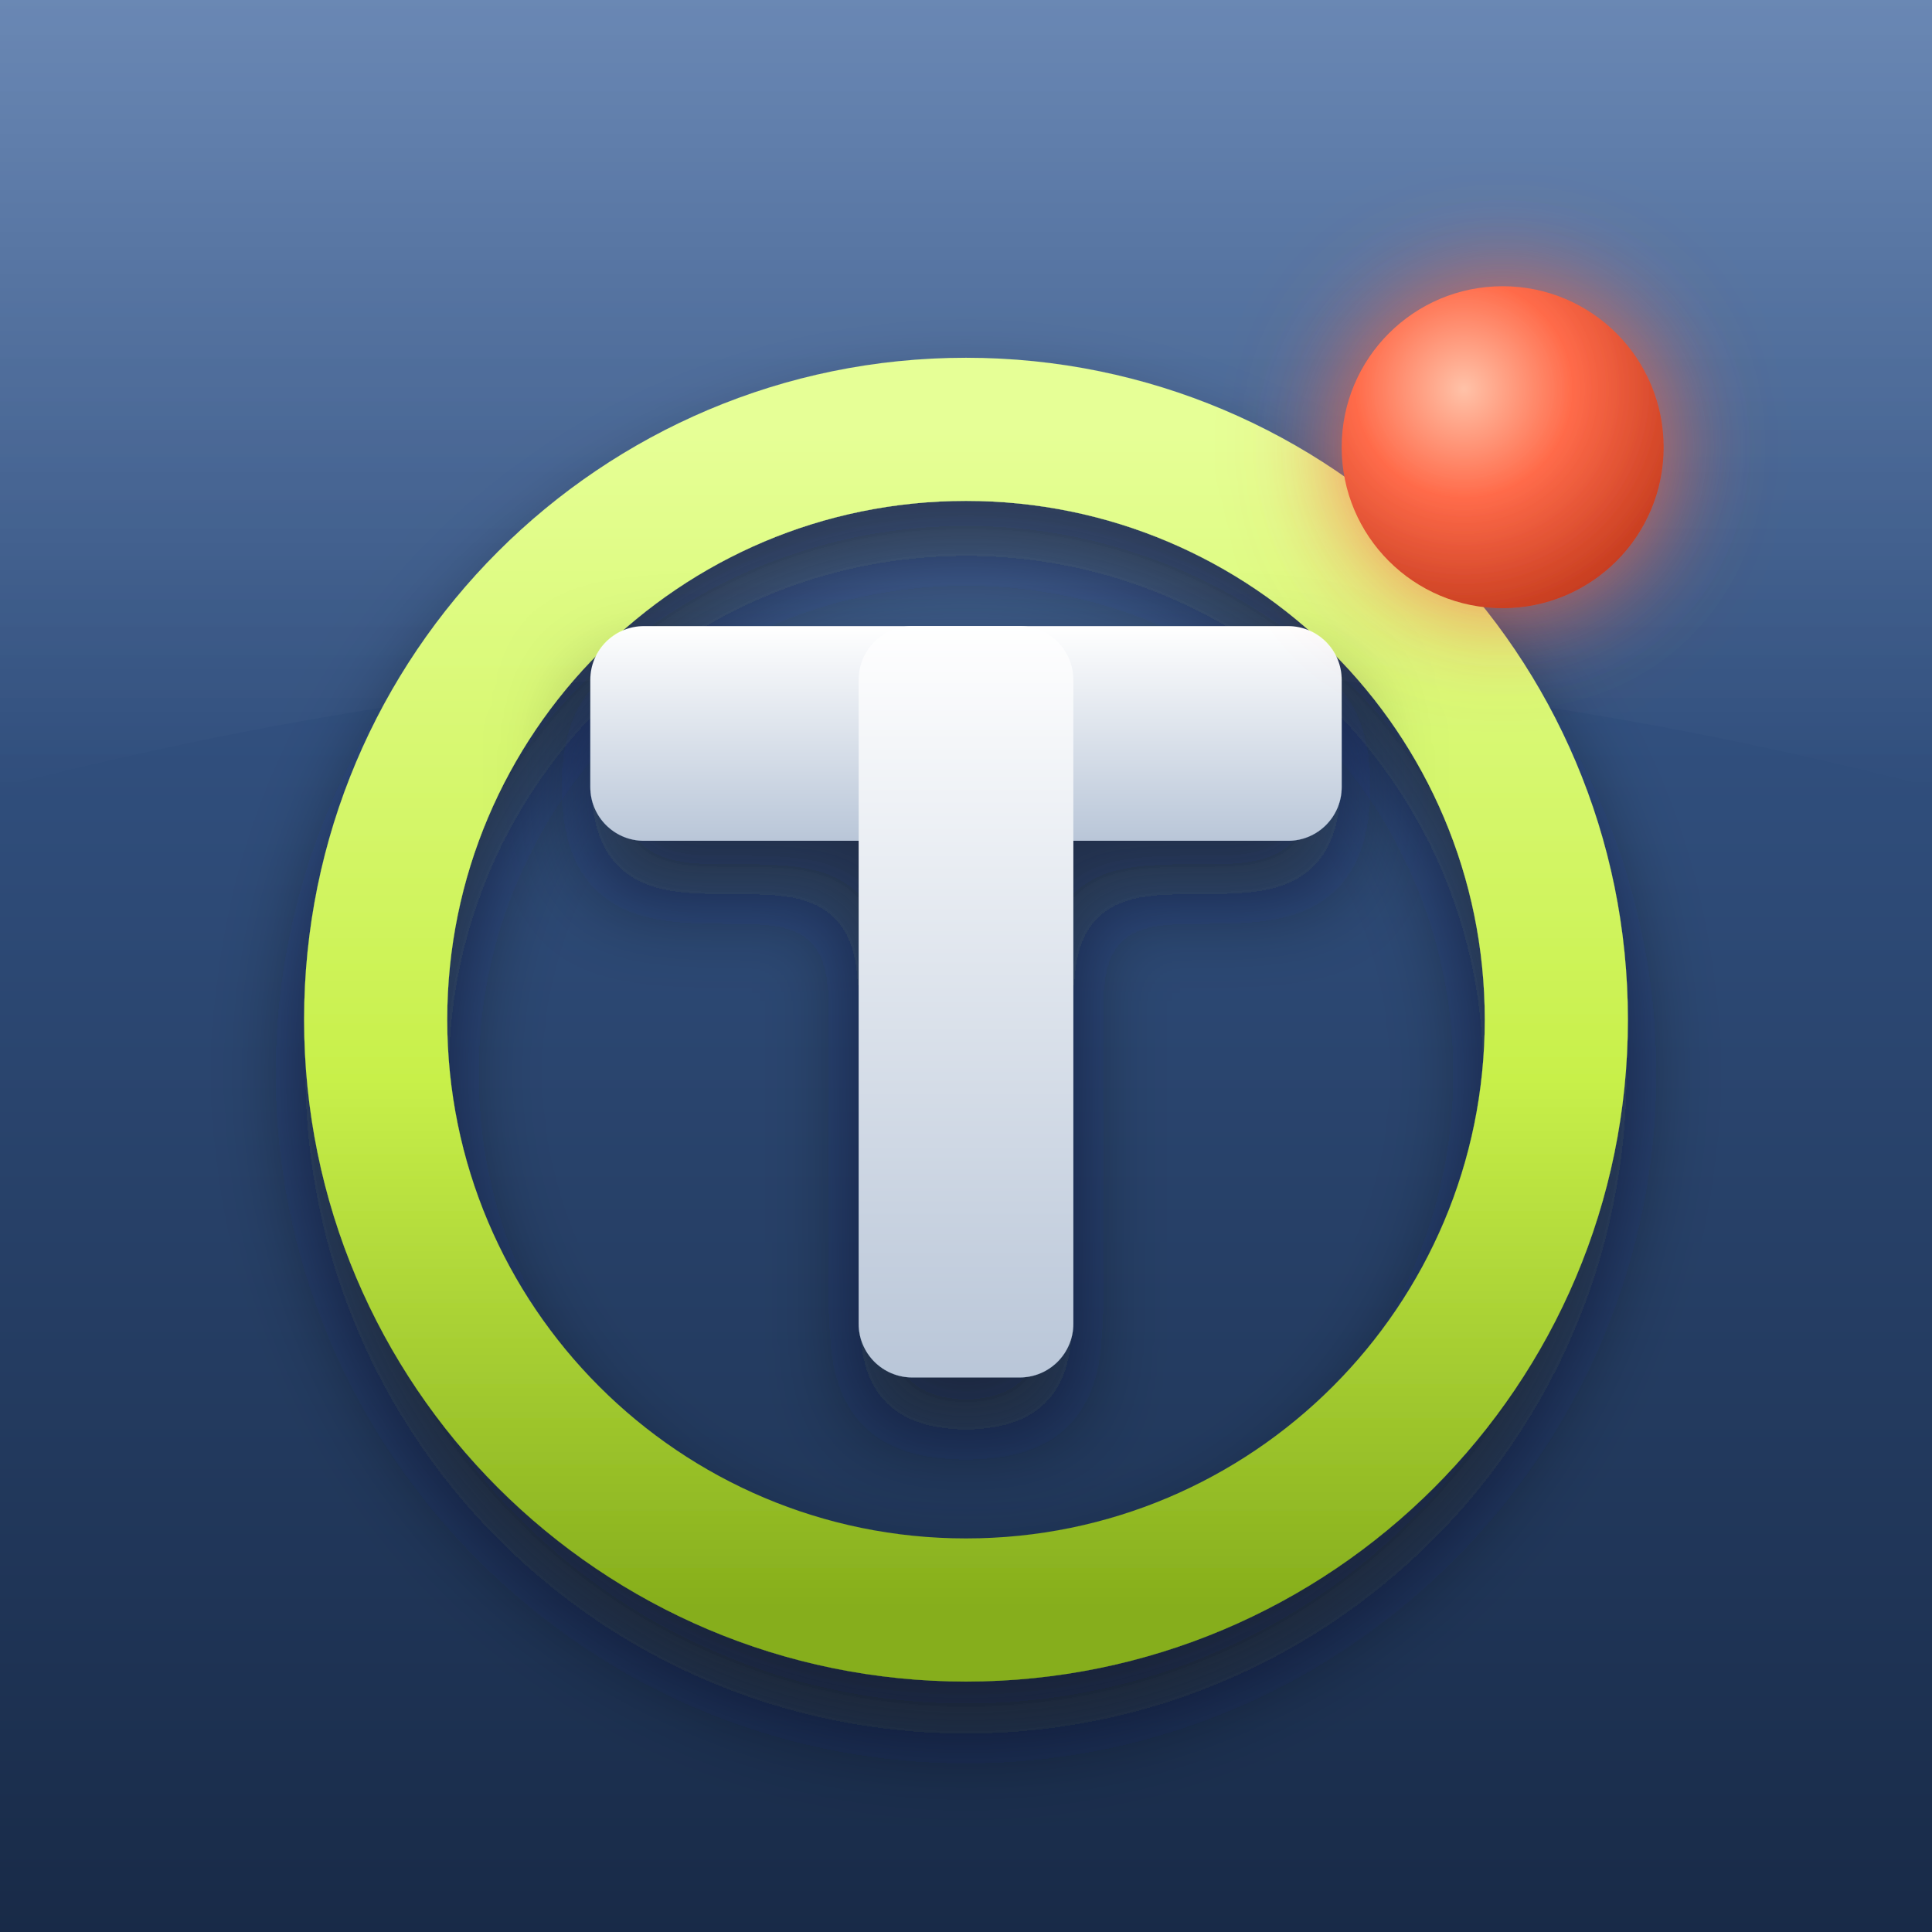
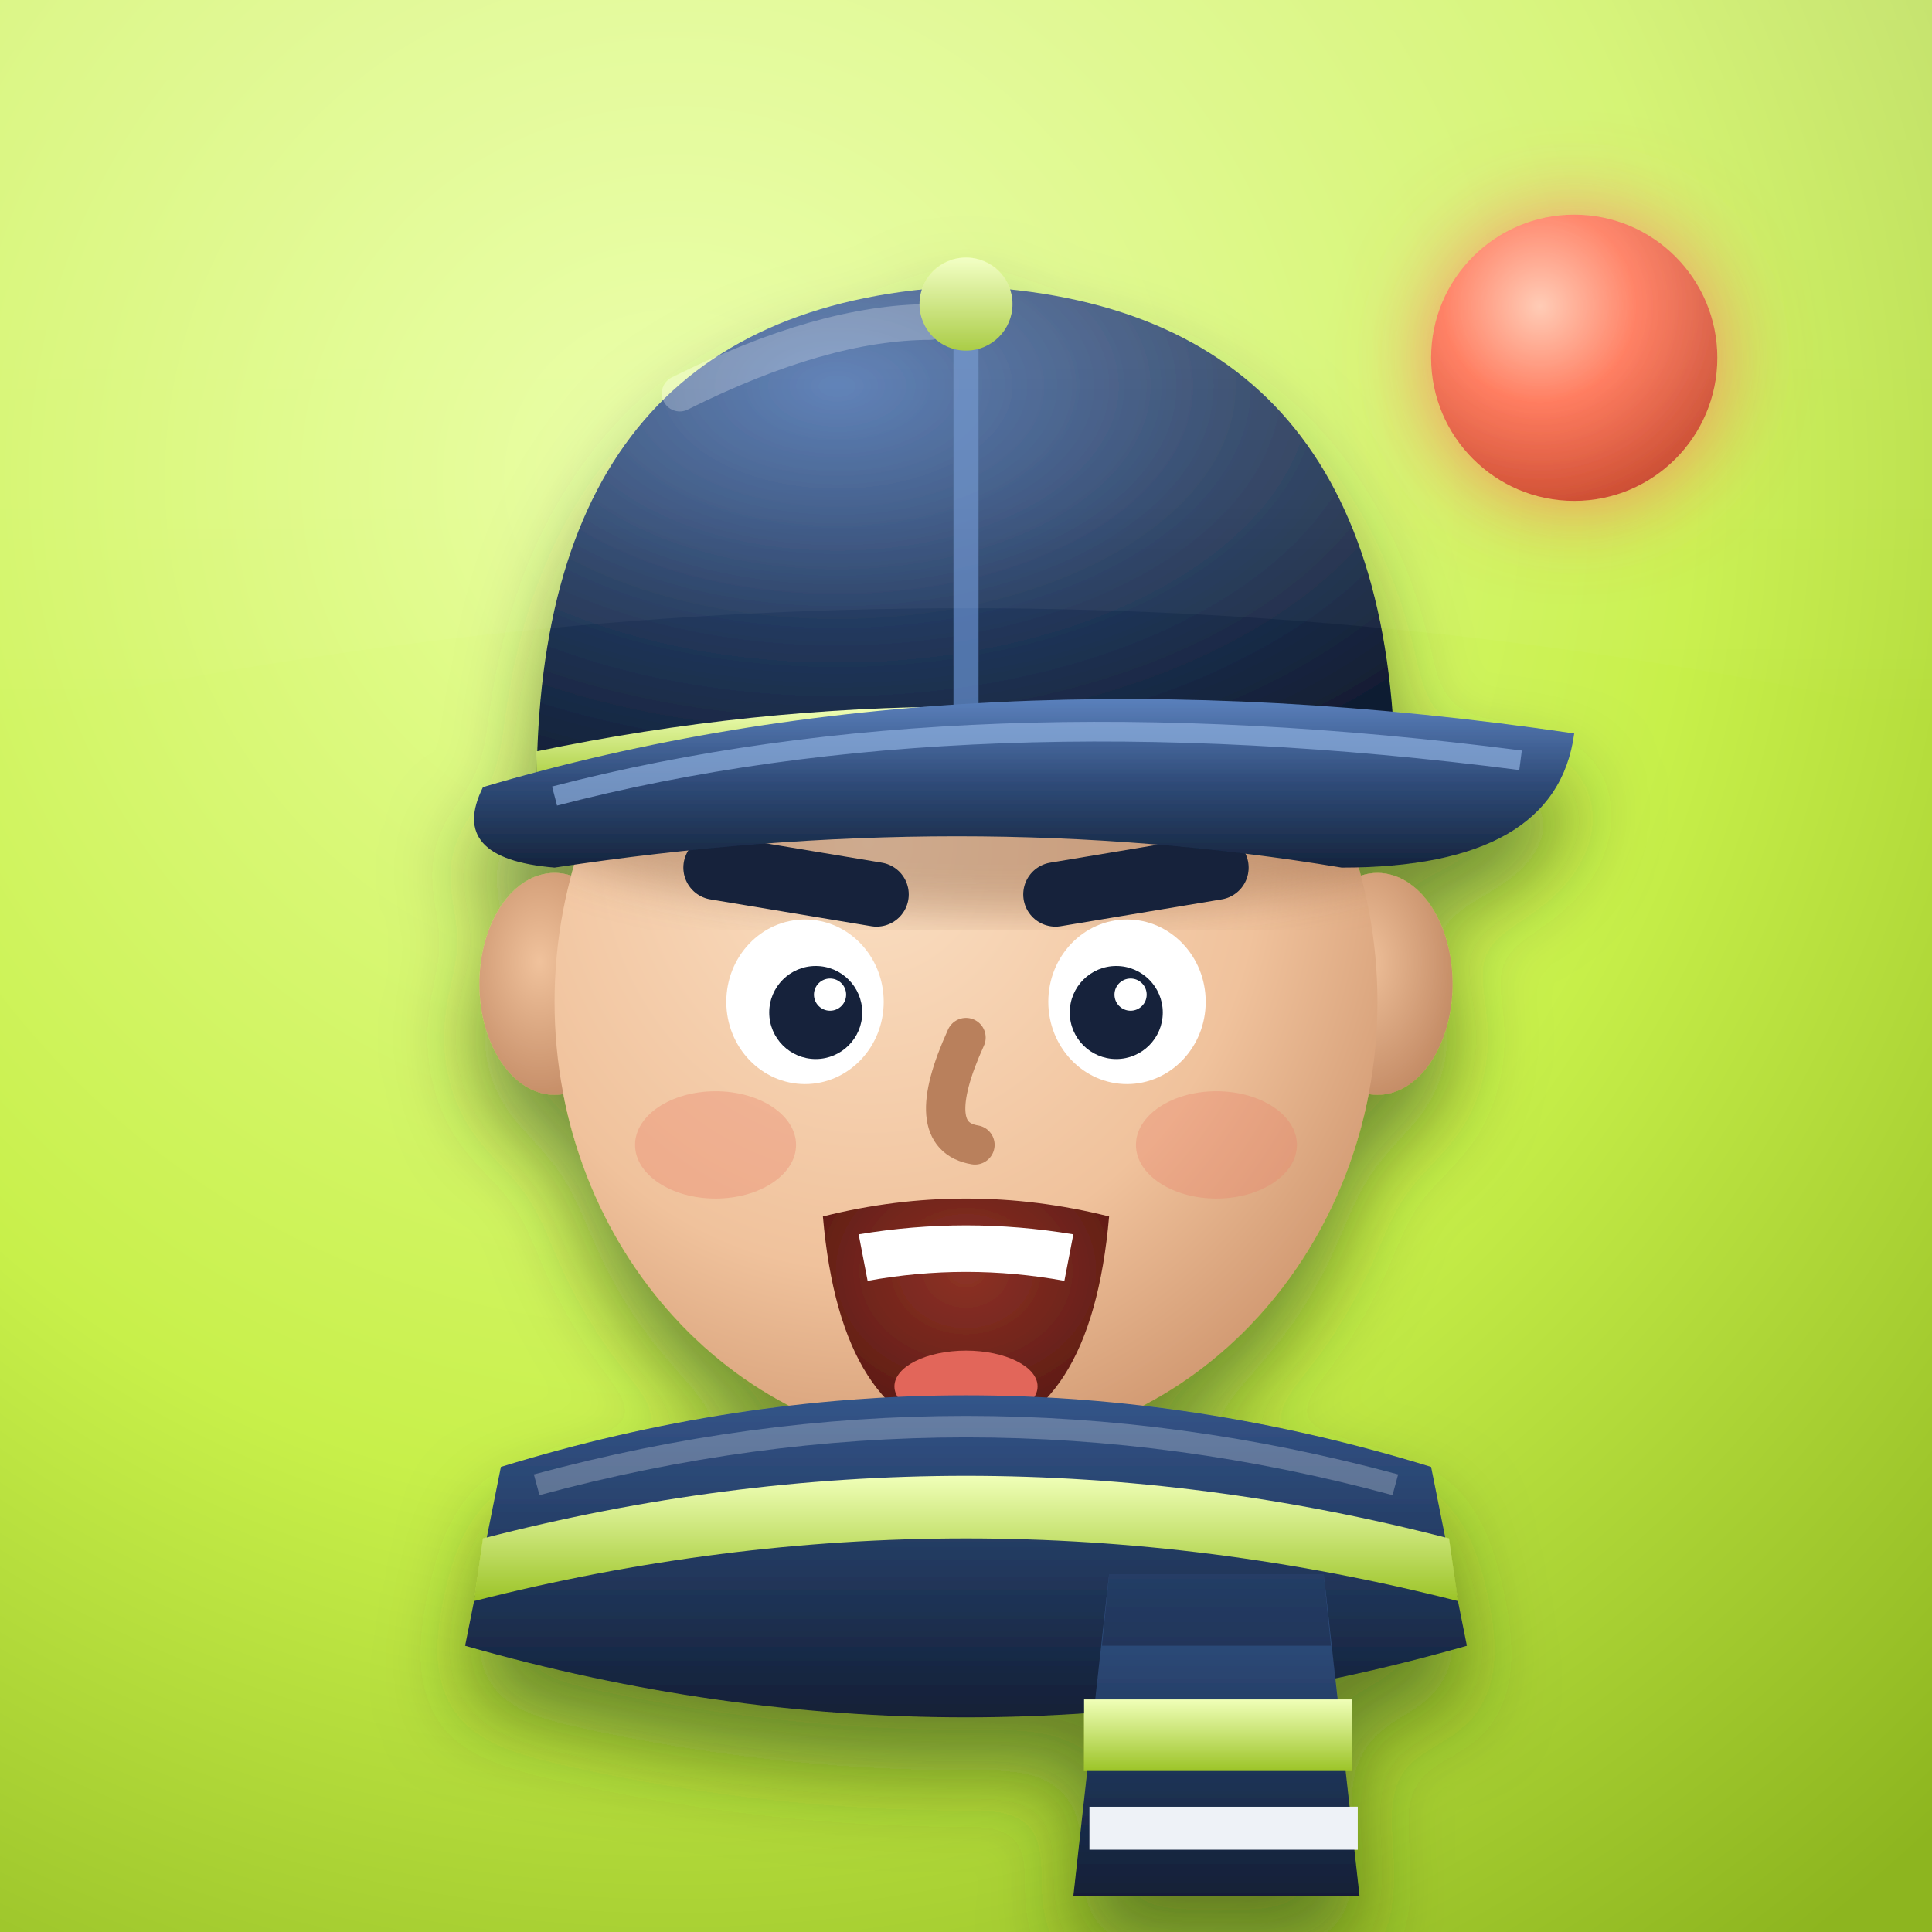
<svg xmlns="http://www.w3.org/2000/svg" viewBox="0 0 108 108" width="1024" height="1024">
  <defs>
-     <linearGradient id="navy" x1="0" y1="0" x2="0" y2="1">
-       <stop offset="0" stop-color="#40669F" />
-       <stop offset="1" stop-color="#182A47" />
+     <radialGradient id="bgL" cx="0.35" cy="0.25" r="0.95">
+       <stop offset="0" stop-color="#E9FFA0" />
+       <stop offset="0.55" stop-color="#C8F04A" />
+       <stop offset="1" stop-color="#8DB51F" />
+     </radialGradient>
+     <radialGradient id="skin" cx="0.38" cy="0.32" r="0.8">
+       <stop offset="0" stop-color="#FBE0C4" />
+       <stop offset="0.6" stop-color="#F0C29C" />
+       <stop offset="1" stop-color="#C98E66" />
+     </radialGradient>
+     <radialGradient id="ear" cx="0.4" cy="0.4" r="0.8">
+       <stop offset="0" stop-color="#F0C29C" />
+       <stop offset="1" stop-color="#B97E58" />
+     </radialGradient>
+     <linearGradient id="neck" x1="0" y1="0" x2="0" y2="1">
+       <stop offset="0" stop-color="#B07450" />
+       <stop offset="1" stop-color="#D9A47E" />
    </linearGradient>
-     <linearGradient id="lime" x1="0" y1="0" x2="0" y2="1">
-       <stop offset="0" stop-color="#E6FF96" />
-       <stop offset="0.55" stop-color="#C8F04A" />
-       <stop offset="1" stop-color="#86AE1C" />
+     <radialGradient id="cap" cx="0.35" cy="0.2" r="0.9">
+       <stop offset="0" stop-color="#4A71AE" />
+       <stop offset="0.55" stop-color="#22385C" />
+       <stop offset="1" stop-color="#101C30" />
+     </radialGradient>
+     <linearGradient id="brim" x1="0" y1="0" x2="0" y2="1">
+       <stop offset="0" stop-color="#5A80BC" />
+       <stop offset="0.5" stop-color="#2F4B78" />
+       <stop offset="1" stop-color="#15243D" />
    </linearGradient>
-     <linearGradient id="white" x1="0" y1="0" x2="0" y2="1">
-       <stop offset="0" stop-color="#FFFFFF" />
-       <stop offset="1" stop-color="#B9C6D8" />
+     <linearGradient id="scarf" x1="0" y1="0" x2="0" y2="1">
+       <stop offset="0" stop-color="#34558A" />
+       <stop offset="1" stop-color="#121F36" />
    </linearGradient>
+     <linearGradient id="stripe" x1="0" y1="0" x2="0" y2="1">
+       <stop offset="0" stop-color="#F0FFB8" />
+       <stop offset="1" stop-color="#9CC428" />
+     </linearGradient>
+     <radialGradient id="mouth" cx="0.5" cy="0.3" r="0.8">
+       <stop offset="0" stop-color="#8E3226" />
+       <stop offset="1" stop-color="#4E1510" />
+     </radialGradient>
    <radialGradient id="orange" cx="0.38" cy="0.32" r="0.75">
      <stop offset="0" stop-color="#FFC2A8" />
      <stop offset="0.45" stop-color="#FF6B4A" />
      <stop offset="1" stop-color="#C2391C" />
    </radialGradient>
    <linearGradient id="gloss" x1="0" y1="0" x2="0" y2="1">
-       <stop offset="0" stop-color="#FFFFFF" stop-opacity="0.22" />
+       <stop offset="0" stop-color="#FFFFFF" stop-opacity="0.28" />
      <stop offset="1" stop-color="#FFFFFF" stop-opacity="0" />
    </linearGradient>
-     <filter id="sh" x="-30%" y="-30%" width="160%" height="160%">
-       <feDropShadow dx="0" dy="3" stdDeviation="2.5" flood-color="#0A1222" flood-opacity="0.55" />
+     <filter id="sh" x="-20%" y="-20%" width="140%" height="140%">
+       <feDropShadow dx="0" dy="3" stdDeviation="2.4" flood-color="#2B3A0A" flood-opacity="0.55" />
+     </filter>
+     <filter id="soft">
+       <feGaussianBlur stdDeviation="1.2" />
    </filter>
    <filter id="gl" x="-60%" y="-60%" width="220%" height="220%">
-       <feDropShadow dx="0" dy="0" stdDeviation="3" flood-color="#FF6B4A" flood-opacity="0.9" />
+       <feDropShadow dx="0" dy="0" stdDeviation="2.5" flood-color="#FF6B4A" flood-opacity="0.9" />
    </filter>
+     <clipPath id="headclip">
+       <ellipse cx="54" cy="56" rx="23" ry="25" />
+     </clipPath>
  </defs>
-   <rect width="108" height="108" rx="0" fill="url(#navy)" />
-   <path d="M0 0 H108 V44 Q54 30 0 44 Z" fill="url(#gloss)" />
-   <circle cx="54" cy="57" r="33" fill="none" stroke="url(#lime)" stroke-width="8" filter="url(#sh)" />
+   <rect width="108" height="108" fill="url(#bgL)" />
  <g filter="url(#sh)">
-     <rect x="33" y="35" width="42" height="12" rx="3" fill="url(#white)" />
-     <rect x="48" y="35" width="12" height="42" rx="3" fill="url(#white)" />
+     <path d="M45 70 L63 70 L63 86 L45 86 Z" fill="url(#neck)" />
+     <ellipse cx="31" cy="55" rx="4.2" ry="6.2" fill="url(#ear)" />
+     <ellipse cx="77" cy="55" rx="4.2" ry="6.2" fill="url(#ear)" />
+     <ellipse cx="54" cy="56" rx="23" ry="25" fill="url(#skin)" />
+     <g clip-path="url(#headclip)">
+       <ellipse cx="56" cy="46" rx="26" ry="5" fill="#7A4A2C" opacity="0.35" filter="url(#soft)" />
+     </g>
+     <ellipse cx="40" cy="64" rx="4.5" ry="3" fill="#E8826A" opacity="0.35" />
+     <ellipse cx="68" cy="64" rx="4.5" ry="3" fill="#E8826A" opacity="0.35" />
+     <path d="M40 48.5 L49 50" stroke="#14223A" stroke-width="3.6" stroke-linecap="round" />
+     <path d="M68 48.5 L59 50" stroke="#14223A" stroke-width="3.6" stroke-linecap="round" />
+     <ellipse cx="45" cy="56" rx="4.4" ry="4.6" fill="#FFFFFF" />
+     <circle cx="45.6" cy="56.6" r="2.6" fill="#14223A" />
+     <circle cx="46.4" cy="55.6" r="0.9" fill="#FFFFFF" />
+     <ellipse cx="63" cy="56" rx="4.4" ry="4.6" fill="#FFFFFF" />
+     <circle cx="62.4" cy="56.6" r="2.6" fill="#14223A" />
+     <circle cx="63.2" cy="55.6" r="0.9" fill="#FFFFFF" />
+     <path d="M54 58 Q51.5 63.5 54.5 64" fill="none" stroke="#B9805C" stroke-width="2.2" stroke-linecap="round" />
+     <path d="M46 68 Q54 66 62 68 Q61 79.5 54 80.5 Q47 79.5 46 68 Z" fill="url(#mouth)" />
+     <path d="M48 69 Q54 68 60 69 L59.5 71.6 Q54 70.6 48.5 71.6 Z" fill="#FFFFFF" />
+     <ellipse cx="54" cy="77.5" rx="4" ry="2" fill="#E2665A" />
+     <path d="M30 44 Q30 17 54 16 Q78 17 78 44 Z" fill="url(#cap)" />
+     <path d="M54 16.5 L54 43" stroke="#5E84C0" stroke-width="1.4" opacity="0.8" />
+     <path d="M38 22 Q46 18 52 18" stroke="#FFFFFF" stroke-width="2" stroke-linecap="round" opacity="0.25" fill="none" />
+     <circle cx="54" cy="17" r="2.6" fill="url(#stripe)" />
+     <path d="M30 42 Q54 37 78 42 L78 44.5 Q54 40 30 44.5 Z" fill="url(#stripe)" />
+     <path d="M27 44 Q54 36 88 41 Q87 48.5 75 48.5 Q54 45 31 48.5 Q25 48 27 44 Z" fill="url(#brim)" />
+     <path d="M31 44.5 Q54 38.5 85 42.5" stroke="#8FB0E0" stroke-width="1.1" fill="none" opacity="0.7" />
+     <path d="M28 82 Q54 74 80 82 L82 92 Q54 100 26 92 Z" fill="url(#scarf)" />
+     <path d="M27 86 Q54 79 81 86 L81.5 89.5 Q54 82.5 26.5 89.5 Z" fill="url(#stripe)" />
+     <path d="M30 83 Q54 76.5 78 83" stroke="#FFFFFF" stroke-width="1.2" opacity="0.25" fill="none" />
+     <path d="M62 88 L74 88 L76 106 L60 106 Z" fill="url(#scarf)" />
+     <path d="M62 88 L74 88 L74.4 92 L61.6 92 Z" fill="#0A1222" opacity="0.35" />
+     <rect x="60.6" y="95" width="15" height="4" fill="url(#stripe)" />
+     <rect x="60.9" y="101" width="15" height="2.4" fill="#EEF2F7" />
  </g>
-   <circle cx="84" cy="25" r="9" fill="url(#orange)" filter="url(#gl)" />
+   <circle cx="88" cy="20" r="8" fill="url(#orange)" filter="url(#gl)" />
+   <path d="M0 0 H108 V40 Q54 28 0 40 Z" fill="url(#gloss)" />
</svg>
